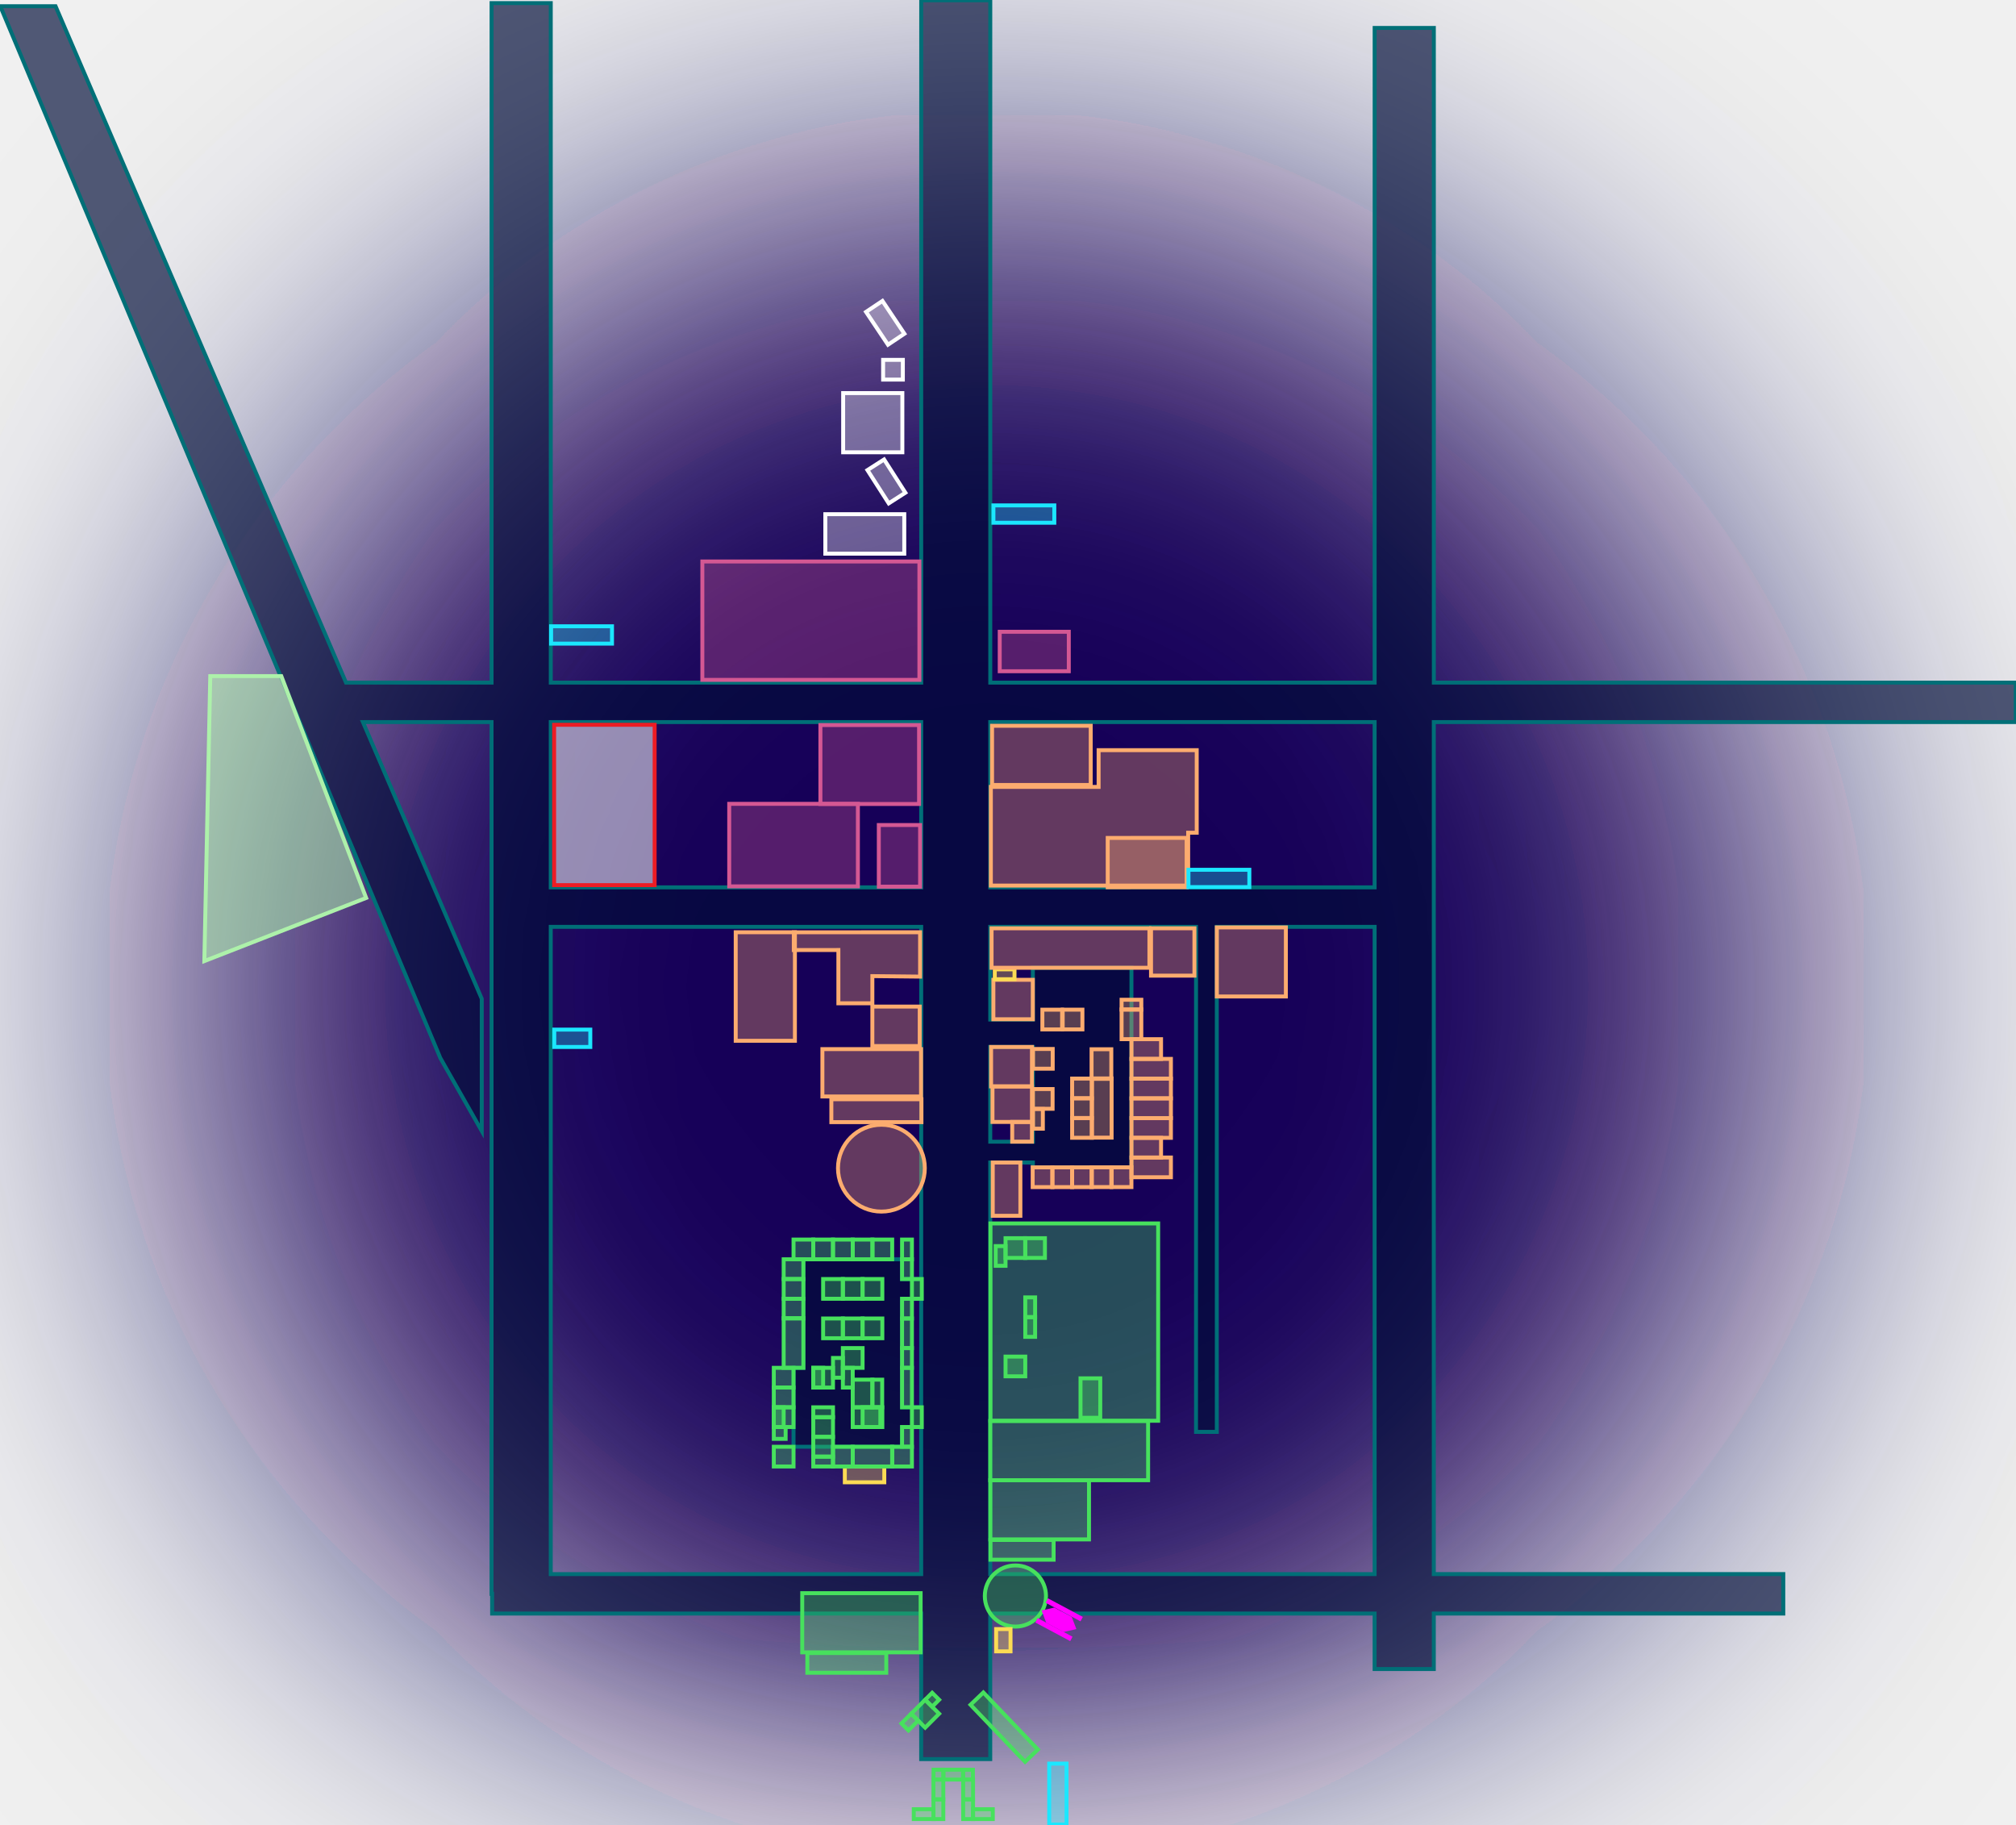
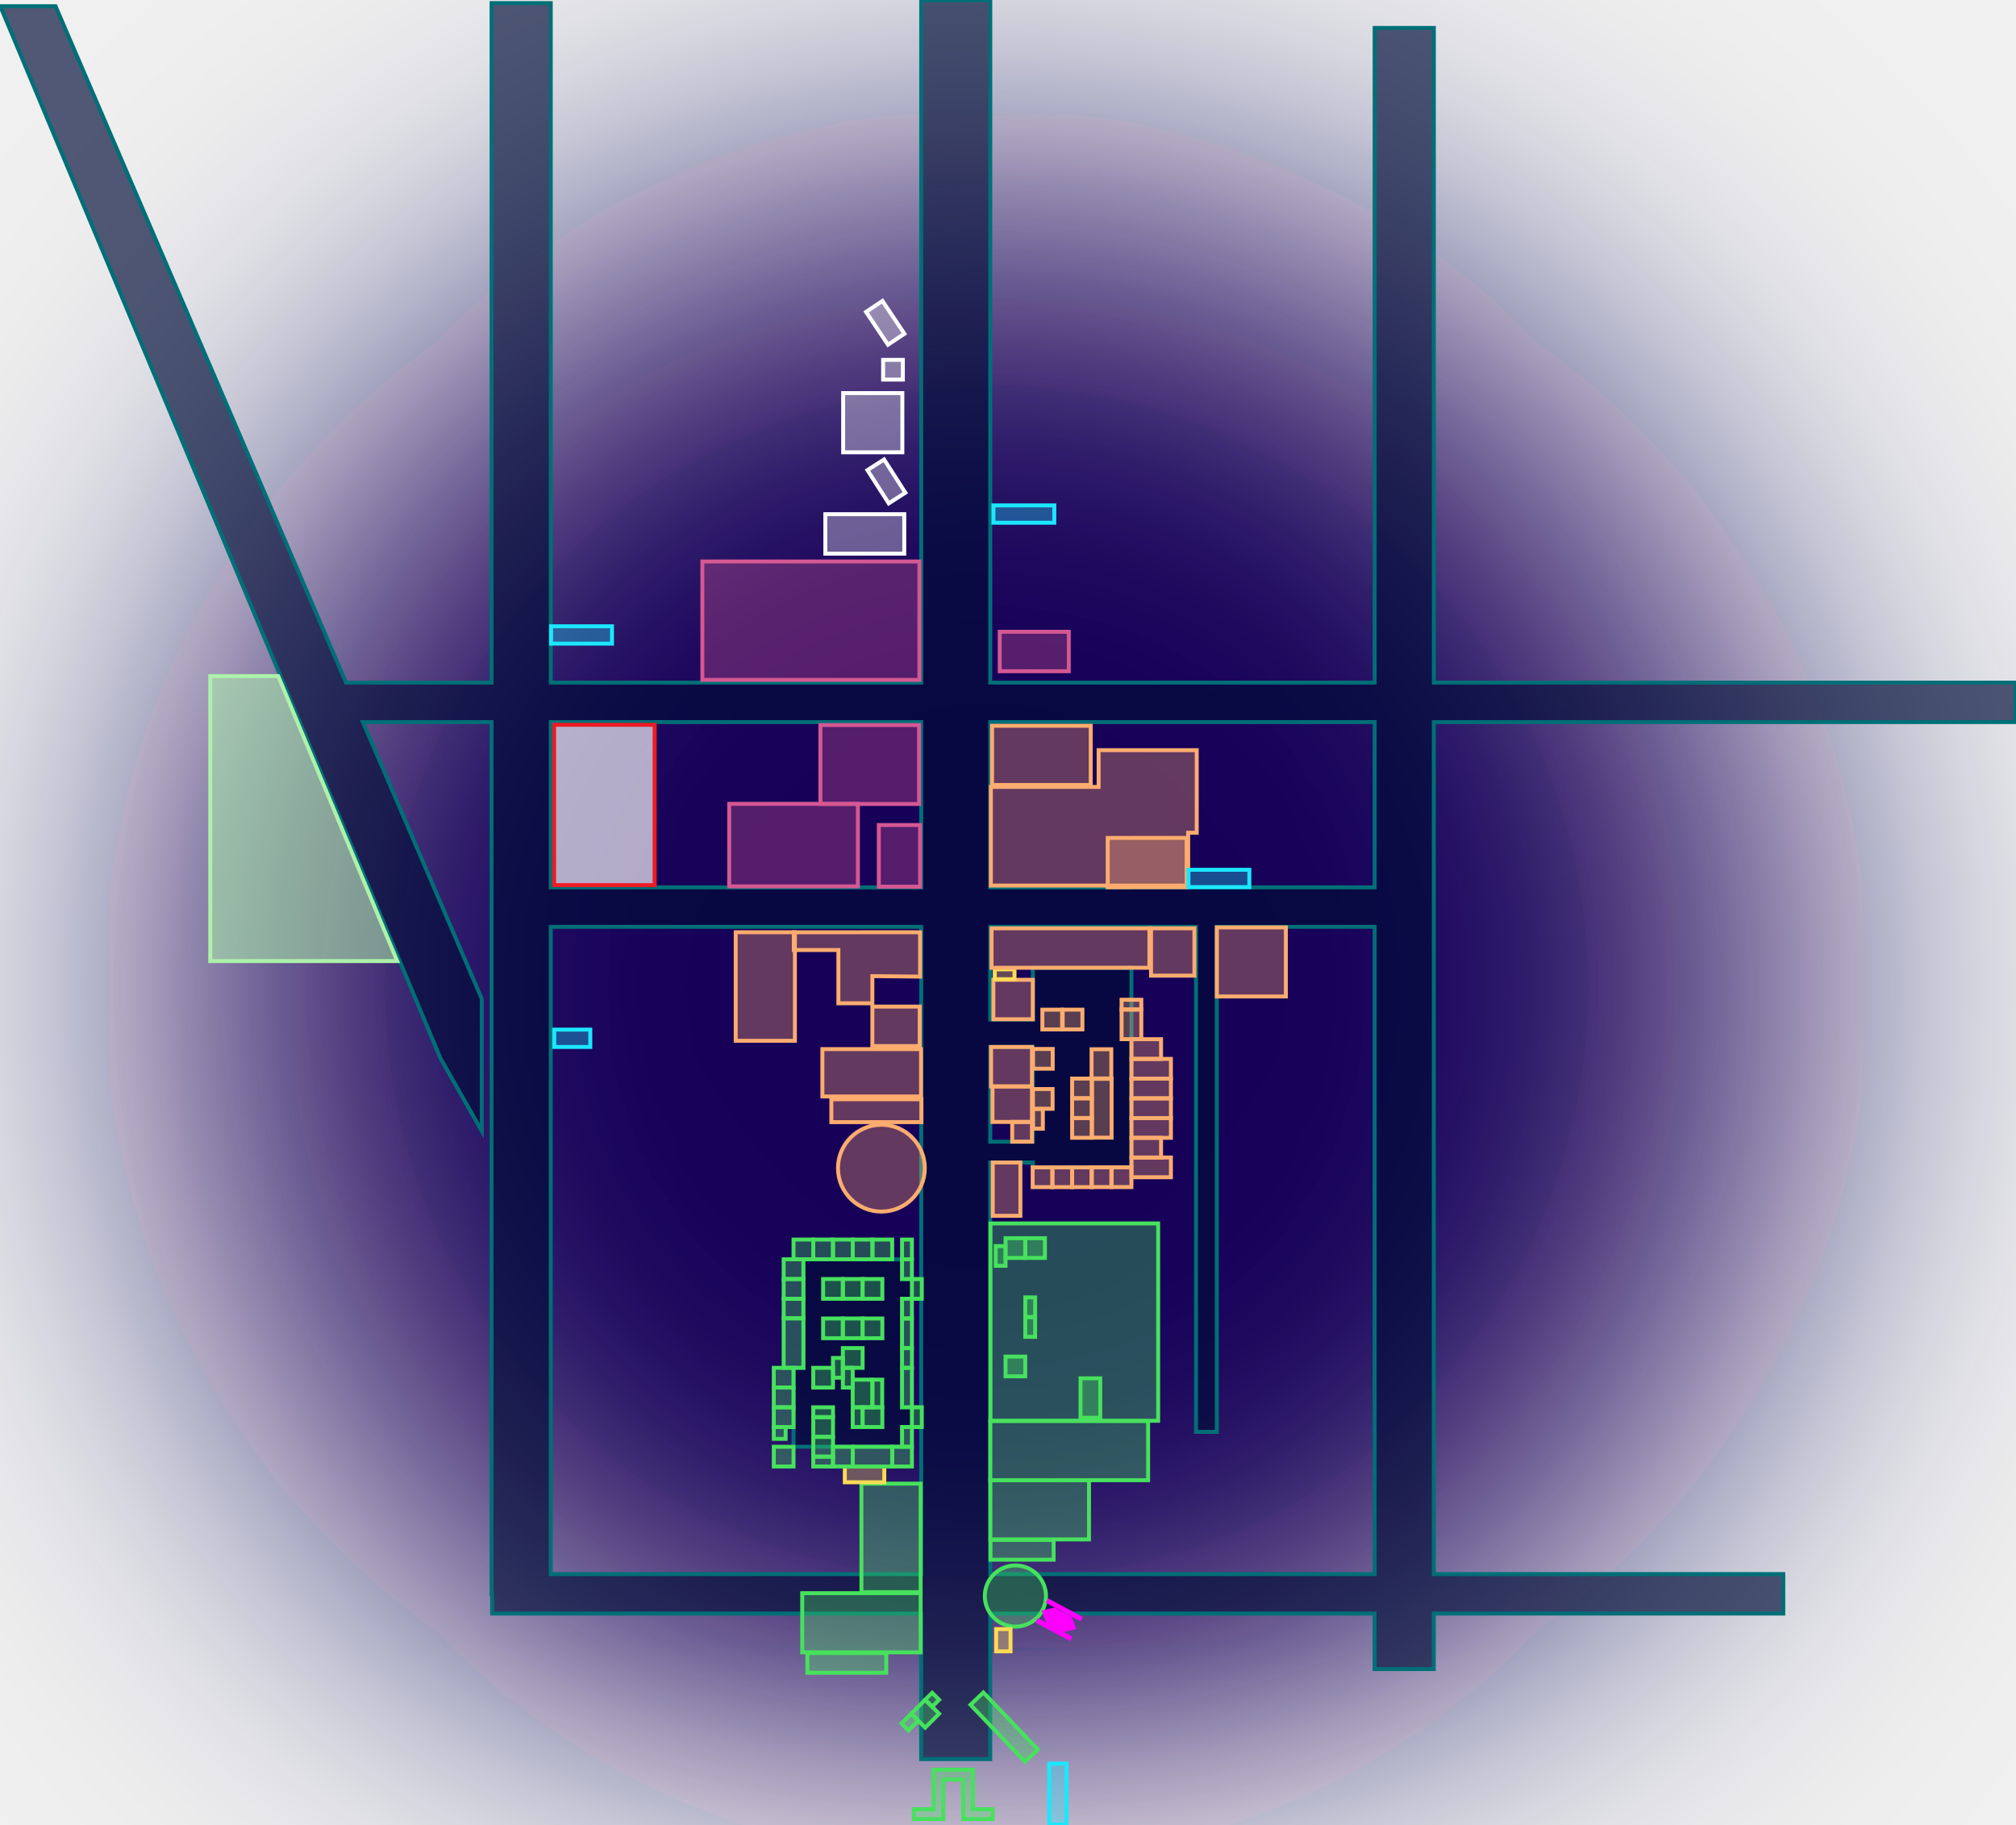
<svg xmlns="http://www.w3.org/2000/svg" viewBox="0 0 1021.68 924.58">
  <defs>
    <filter id="bgBlur" x="-50%" y="-50%" width="200%" height="200%">
      <feGaussianBlur in="SourceGraphic" stdDeviation="100" />
    </filter>
    <style>
      
      .st0 {
        fill: #010D38AA;
        stroke: #006F77;
        vector-effect: non-scaling-stroke;
        stroke-width: 2px;
      }

      
      .st1 {
        fill: #47E15D55;
        stroke: #47E15D;
        vector-effect: non-scaling-stroke;
        stroke-width: 2px;
      }

      
      .st2 {
        fill: #FCAC6F55;
        stroke: #FCAC6F;
        vector-effect: non-scaling-stroke;
        stroke-width: 2px;
      }

      
      .st3 {
        fill: #D4589355;
        stroke: #D45893;
        vector-effect: non-scaling-stroke;
        stroke-width: 2px;
      }

      
      .st4 {
        fill: #FCDB5455;
        stroke: #FCDB54;
        vector-effect: non-scaling-stroke;
        stroke-width: 2px;
      }

      
      .st5 {
        fill: #FFFFFF55;
        stroke: #FFFFFF;
        vector-effect: non-scaling-stroke;
        stroke-width: 2px;
      }

      
      .st6 {
-         fill: #FFFFFF88;
+         fill: #FFFFFFAA;
        stroke: #EC1C24;
        vector-effect: non-scaling-stroke;
        stroke-width: 2px;
      }

      
      .st7 {
        fill: #1BE7FF55;
        stroke: #1BE7FF;
        vector-effect: non-scaling-stroke;
        stroke-width: 2px;
      }

      
      .st8 {
        fill: #ADF1AA88;
        stroke: #ADF1AA;
        vector-effect: non-scaling-stroke;
        stroke-width: 2px;
      }

      
      .st9 {
        fill: #ff00ff;
      }

      .st10 {
        fill: #120458;
        filter: url('#bgBlur');
      }
    </style>
  </defs>
  <circle id="background" class="st10" cx="500" cy="500" r="400" />
  <g id="Doesnt_Change" data-name="Doesnt Change">
    <g id="Layer_18" data-name="Layer 18">
      <path class="st0" d="M1021.53,365.91v-20h-294.88V14.15h-30v331.76h-194.79V.15h-35v345.76h-187.74V1.56h-30v344.35h-73.77L28.15,3.15H.15l223,533,21,37v-67l-60.22-140.24h65.18v441.76h.29v10h217.44v73.77h35v-73.77h194.79v28.12h30v-28.12h177.12v-20h-177.12v-431.76h294.88ZM466.85,713.15h-9.7v-55h9.7v55ZM466.85,648.15h-9.7v-10h-50v55.01h-5v39.99h55v-10h9.7v74.53h-187.74v-328h187.74v178.47ZM466.85,449.68h-187.74v-83.76h187.74v83.76ZM501.85,530.55h21.59v48h-21.59v-48ZM696.64,797.68h-194.79v-208.57h21.59v2.44h49.96v-101.13h-49.96v26.23h-21.59v-46.97h104.28v255.93h10.53v-255.93h79.98v328ZM696.64,449.68h-194.79v-83.76h194.79v83.76Z" />
    </g>
  </g>
  <g id="Misc">
    <g id="Gaming_Dome" data-name="Gaming Dome">
      <g id="g486">
        <path id="path475" class="st1" d="M514.59,793.29c8.56,0,15.5,6.94,15.5,15.5s-6.94,15.5-15.5,15.5c-8.56,0-15.5-6.94-15.5-15.5s6.94-15.5,15.5-15.5Z" />
      </g>
    </g>
    <g id="Sec">
-       <polygon class="st8" points="142.56 342.62 185.56 455.03 103.56 487.03 106.56 342.62 142.56 342.62" />
+       <polygon class="st8" points="141.00 342.62 201.30 487.03 106.56 487.03 106.56 342.62" />
    </g>
    <g id="Med" class="st6">
      <rect id="rect2708" class="st6" x="280.82" y="367.29" width="50.94" height="81.26" />
    </g>
+     <g id="Command" data-name="Command">
+       <rect class="st1" x="421.56" y="792.34" width="30" height="55" transform="translate(15 -40.5)" />
+     </g>
    <g id="Laser_Field" data-name="Laser Field">
      <rect class="st1" x="421.56" y="792.34" width="30" height="60" transform="translate(1258.9 385.78) rotate(90)" />
    </g>
    <g id="Disc_Combat" data-name="Disc Combat">
      <rect class="st1" x="424.15" y="822.68" width="10" height="40" transform="translate(1271.83 413.53) rotate(90)" />
    </g>
    <g id="The_Core" data-name="The Core">
      <g id="Legs">
-         <path id="path467" class="st1" d="M493.06,896.82v5h-5v-5h5Z" />
-         <path id="path460" class="st1" d="M493.13,911.79h-5v-10h5v10Z" />
-         <path id="path461" class="st1" d="M493.13,921.82h-5v-10h5v10Z" />
-         <path id="path462" class="st1" d="M478.06,911.82h-5v-10h5v10Z" />
-         <path id="path463" class="st1" d="M478.06,921.82h-5v-10h5v10Z" />
-         <path id="path464" class="st1" d="M488.1,896.79v5h-10v-5h10Z" />
-         <path id="path465" class="st1" d="M503.13,916.82v5h-10v-5h10Z" />
-         <path id="path466" class="st1" d="M473.08,916.82v5h-10v-5h10Z" />
-         <path id="path474" class="st1" d="M478.1,896.79v5h-5v-5h5Z" />
+         <path id="path466" class="st1" d="M463.08,916.82h10v-20h20v20h10v5h-15v-20h-10v20h-15v-5Z" />
      </g>
      <g id="Left_Arm" data-name="Left Arm">
        <rect class="st1" x="457.58" y="870.17" width="7" height="5" transform="translate(1404.19 1163.71) rotate(135)" />
        <rect class="st1" x="469.9" y="858.86" width="5" height="5" transform="translate(1415.51 1136.4) rotate(135)" />
        <rect class="st1" x="463.86" y="863.43" width="10" height="10" transform="translate(1414.47 1150.97) rotate(135)" />
      </g>
      <rect id="Lighting_Rig" class="st1" x="488.99" y="870.76" width="40" height="9" transform="translate(789.54 -97.59) rotate(46.27)" />
    </g>
    <g>
      <rect class="st9" x="529.31" y="814.54" width="20" height="2.53" transform="translate(447.69 -157.85) rotate(28.09)" />
      <rect class="st9" x="524.09" y="824.56" width="20" height="2.53" transform="translate(451.8 -154.21) rotate(28.09)" />
      <polygon id="Gaming_Dome_Hex" class="st9" points="543.13 819.35 534.3 814.64 527.85 816.12 530.21 822.31 539.03 827.02 545.49 825.53 543.13 819.35" />
    </g>
    <rect id="Kepler_Sky_Control" class="st2" x="503.43" y="496.51" width="20" height="20" transform="translate(1019.94 -6.91) rotate(90)" />
    <polygon id="Cycle_Parking" class="st2" points="466.97 557.04 444.14 557.04 421.32 557.04 421.32 568.65 444.14 568.65 466.97 568.65 466.97 557.04" />
    <rect class="st4" x="504.14" y="491.22" width="10" height="5" />
    <rect class="st4" x="434.15" y="737.15" width="8" height="20" transform="translate(1185.3 309) rotate(90)" />
    <circle id="Neodome" class="st2" cx="446.68" cy="591.97" r="22" />
    <g id="Sentinel_Outpost" data-name="Sentinel Outpost">
      <rect id="POD" class="st4" x="504.83" y="825.54" width="7.29" height="11.29" transform="translate(1016.95 1662.37) rotate(-180)" />
    </g>
    <path id="Kaiju_exterior" class="st1" d="M586.94,619.98v100h-85v-100h85Z" />
  </g>
  <g id="Factions_Food_Vendors_Placement" data-name="Factions, Food Vendors Placement">
    <g id="Factions">
      <g id="Albatross">
        <rect class="st1" x="512.95" y="769.38" width="10" height="32" transform="translate(1303.34 267.43) rotate(90)" />
      </g>
      <g id="Freq">
        <path id="path631" class="st1" d="M551.89,750.1v30s-50,0-50,0v-30s50,0,50,0Z" />
      </g>
      <g id="Atalante">
        <path id="path710" class="st2" d="M517.11,589.11v27h-14v-27h14Z" />
      </g>
      <g id="Asteroid_Inn" data-name="Asteroid Inn">
        <rect class="st2" x="512.98" y="568.55" width="10" height="10" transform="translate(1091.53 55.57) rotate(90)" />
      </g>
      <g id="Gentleman_Loser" data-name="Gentleman Loser">
        <path id="path737" class="st2" d="M522.98,550.55v18h-20v-18h20Z" />
      </g>
      <g id="Kepler_Warcats" data-name="Kepler Warcats">
        <path id="path833" class="st1" d="M581.85,720.1v30h-80v-30h80Z" />
      </g>
      <g id="Terminal_418" data-name="Terminal 418">
        <rect class="st2" x="582.32" y="471.41" width="24" height="22" transform="translate(1076.73 -111.91) rotate(90)" />
      </g>
      <g id="Trinity_Star_Traders" data-name="Trinity Star Traders">
        <path id="path869" class="st2" d="M522.98,530.55v20h-20.71v-20h20.71Z" />
      </g>
      <g id="Beautiful_Chaos" data-name="Beautiful Chaos">
        <rect class="st2" x="512.76" y="357.79" width="30" height="50" transform="translate(910.55 -144.97) rotate(90)" />
      </g>
      <g id="WCC">
        <path id="path857" class="st2" d="M466.29,472.42v22.48s-24.19-.25-24.19-.25v13.77h-17.22v-27s-22.59.02-22.59.02v-9s64-.02,64-.02Z" />
      </g>
      <g id="Ray_Cats" data-name="Ray Cats">
        <rect class="st2" x="429.78" y="518.65" width="24" height="50" transform="translate(985.43 101.86) rotate(90)" />
      </g>
      <g id="TNKR">
        <rect class="st2" x="372.85" y="472.42" width="30" height="55" />
      </g>
      <g id="Zekes">
        <rect class="st2" x="532.51" y="440.42" width="20" height="80" transform="translate(1022.93 -62.09) rotate(90)" />
      </g>
      <g id="Dropship">
        <path id="path570" class="st3" d="M445.37,449.32v-31.23s20.92,0,20.92,0v31.23s-20.92,0-20.92,0Z" />
      </g>
      <g id="Domicile">
        <path id="path518" class="st3" d="M465.77,367.42v40h-50v-40h50Z" />
      </g>
      <g id="Robotic_Love_Chapel" data-name="Robotic Love Chapel">
        <path id="path885" class="st3" d="M465.94,284.53v60h-110v-60h110Z" />
      </g>
      <g id="Server_Room_04" data-name="Server Room 04">
        <path id="path833-2" data-name="path833" class="st2" d="M466.1,510.09v20h-24v-20h24Z" />
      </g>
      <g id="Karen_s_Transient_Resistance" data-name="Karen&amp;apos;s Transient Resistance">
        <path id="path737-2" data-name="path737" class="st2" d="M651.66,469.97v35h-35v-35h35Z" />
      </g>
      <g id="ExCorp">
        <polygon class="st2" points="602.15 421.98 606.48 421.98 606.48 380.15 556.76 380.15 556.76 398.77 502.15 398.77 502.15 448.77 602.15 448.77 602.15 421.98" />
      </g>
      <g id="Garden_of_eZen" data-name="Garden of eZen">
        <rect class="st2" x="568.92" y="417.15" width="25" height="40" transform="translate(144.53 1018.76) rotate(-90.03)" />
      </g>
      <g id="Armitage">
        <rect class="st3" x="514.15" y="312.65" width="20" height="35" transform="translate(854.3 -194) rotate(90)" />
      </g>
      <g id="Independant_fleet" data-name="Independant fleet">
        <polygon class="st3" points="434.77 427.91 434.77 407.35 413.34 407.35 413.34 407.35 369.56 407.35 369.56 449.17 434.77 449.17 434.77 427.91" />
      </g>
    </g>
    <g id="Food_Vendors" data-name="Food Vendors">
      <g id="Las_Poblanitas" data-name="Las Poblanitas">
        <rect class="st5" x="439.26" y="238.95" width="20" height="10" transform="translate(412.42 -265.94) rotate(57.37)" />
      </g>
      <g id="Pink_Gorilla" data-name="Pink Gorilla">
        <rect class="st5" x="427.3" y="199.2" width="30" height="30" transform="translate(656.5 -228.1) rotate(90)" />
      </g>
      <g id="Cay_Sal_s_Pies" data-name="Cay Sal&amp;apos;s Pies">
        <rect class="st5" x="447.55" y="182.35" width="10" height="10" transform="translate(639.9 -265.19) rotate(90)" />
      </g>
      <g id="Golden_Bamboo" data-name="Golden Bamboo">
        <rect class="st5" x="428.27" y="250.57" width="20" height="40" transform="translate(708.84 -167.7) rotate(90)" />
      </g>
      <g id="fUEGO_ME_UP" data-name="fUEGO ME UP">
        <rect id="Tacos_Chewi" data-name="Tacos Chewi" class="st5" x="438.65" y="158.58" width="20" height="10" transform="translate(335.13 -300.27) rotate(56.22)" />
      </g>
    </g>
  </g>
  <g id="Kaiju">
    <g id="Space_Needle" data-name="Space Needle">
      <rect class="st1" x="502.09" y="633.96" width="10" height="5" transform="translate(1143.55 129.37) rotate(90)" />
    </g>
    <g id="Shooters">
      <rect class="st1" x="517.09" y="659.96" width="10" height="5" transform="translate(1184.55 140.37) rotate(90)" />
    </g>
    <g id="Kuusi_Pala" data-name="Kuusi Pala">
      <rect class="st1" x="517.09" y="669.96" width="10" height="5" transform="translate(1194.55 150.37) rotate(90)" />
    </g>
    <g id="Space_Bear_Academy" data-name="Space Bear Academy">
      <rect class="st1" x="509.59" y="627.46" width="10" height="10" transform="translate(1147.05 117.87) rotate(90)" />
      <rect class="st1" x="519.56" y="627.46" width="10" height="10" transform="translate(1157.02 107.9) rotate(90)" />
    </g>
    <g id="Sakura_Falling_Dai" data-name="Sakura Falling/Dai">
      <rect class="st1" x="509.59" y="687.46" width="10" height="10" transform="translate(1207.05 177.87) rotate(90)" />
    </g>
    <g id="Calamity_Captain_s_Lodge" data-name="Calamity Captain&amp;apos;s Lodge">
      <rect class="st1" x="542.59" y="703.47" width="20" height="10" transform="translate(1261.06 155.88) rotate(90)" />
    </g>
  </g>
  <g id="MB1">
    <g id="pink_Layout" data-name="pink Layout">
      <rect class="st1" x="452.15" y="733.15" width="10" height="10" />
      <rect class="st1" x="457.15" y="628.15" width="5" height="10" />
      <rect class="st1" x="462.15" y="648.15" width="5" height="10" />
      <rect class="st1" x="462.15" y="713.15" width="5" height="10" />
      <rect class="st1" x="457.15" y="723.15" width="5" height="10" />
    </g>
    <g id="Modules_Level_1" data-name="Modules Level 1">
      <g id="D15_Unit-0">
-         <rect class="st1" x="434.15" y="711.15" width="10" height="14" transform="translate(1157.3 279) rotate(90)" />
+         <rect class="st1" x="434.15" y="711.15" width="10" height="5" transform="translate(1148.3 279) rotate(90)" />
      </g>
      <g id="Bastards_Broken_Things" data-name="Bastards &amp;amp; Broken Things">
        <rect class="st1" x="449.65" y="700.65" width="20" height="5" transform="translate(1162.8 243.5) rotate(90)" />
      </g>
      <g id="B0n3Z0n3">
        <rect class="st1" x="392.15" y="693.15" width="10" height="10" transform="translate(1095.3 301) rotate(90)" />
      </g>
      <g id="Spacer_s_Landing" data-name="Spacer&amp;apos;s Landing">
        <rect class="st1" x="392.15" y="703.15" width="10" height="10" transform="translate(1105.3 311) rotate(90)" />
      </g>
      <g id="Haz3">
        <rect class="st1" x="430.15" y="701.15" width="14" height="10" transform="translate(1143.3 269) rotate(90)" />
      </g>
      <g id="The_13s" data-name="The 13s">
        <rect class="st1" x="397.15" y="667.97" width="10" height="25.18" />
      </g>
      <g id="Rul3-34">
        <rect class="st1" x="412.15" y="693.15" width="10" height="10" transform="translate(1115.3 281) rotate(90)" />
      </g>
      <g id="Janet">
        <rect class="st1" x="412.15" y="713.15" width="10" height="5" transform="translate(834.3 1431.3) rotate(-180)" />
      </g>
      <g id="Aggressive_Top_FL" data-name="Aggressive Top FL">
        <rect class="st1" x="437.15" y="728.15" width="10" height="20" transform="translate(1180.3 296) rotate(90)" />
      </g>
      <g id="ProtoExpress">
        <rect class="st1" x="412.15" y="628.15" width="10" height="10" transform="translate(1050.3 216) rotate(90)" />
      </g>
      <g id="Nightcrawlers">
        <rect class="st1" x="442.15" y="628.15" width="10" height="10" transform="translate(1080.3 186) rotate(90)" />
      </g>
      <g id="CtrlAltRenew">
        <rect class="st1" x="427.15" y="683.15" width="10" height="10" transform="translate(1120.3 256) rotate(90)" />
      </g>
      <g id="Crux_2" data-name="Crux 2">
        <rect class="st1" x="437.15" y="648.15" width="10" height="10" transform="translate(1095.3 211) rotate(90)" />
      </g>
      <g id="Diatones">
        <rect class="st1" x="422.15" y="628.15" width="10" height="10" transform="translate(1060.3 206) rotate(90)" />
      </g>
      <g id="Uranium_Arcadium" data-name="Uranium Arcadium">
        <rect class="st1" x="452.15" y="673.15" width="15" height="5" transform="translate(1135.3 216) rotate(90)" />
      </g>
      <g id="Extremely_Temp_Agency" data-name="Extremely Temp Agency">
        <rect class="st1" x="437.15" y="713.15" width="10" height="10" transform="translate(1160.3 276) rotate(90)" />
      </g>
      <g id="Obscurity">
        <rect class="st1" x="417.15" y="648.15" width="10" height="10" transform="translate(1075.3 231) rotate(90)" />
      </g>
      <g id="Exus">
        <rect class="st1" x="437.15" y="668.15" width="10" height="10" transform="translate(1115.3 231) rotate(90)" />
      </g>
      <g id="Alleycat_Acquisitions" data-name="Alleycat Acquisitions">
        <rect class="st1" x="427.15" y="668.15" width="10" height="10" transform="translate(1105.3 241) rotate(90)" />
      </g>
      <g id="Metamorphosis">
        <rect class="st1" x="432.15" y="628.15" width="10" height="10" transform="translate(1070.3 196) rotate(90)" />
      </g>
      <g id="LTTO">
        <rect class="st1" x="457.15" y="683.15" width="5" height="10" transform="translate(919.3 1376.3) rotate(180)" />
      </g>
      <g id="Rasputin_Tea_House" data-name="Rasputin Tea House">
        <rect class="st1" x="392.15" y="733.15" width="10" height="10" transform="translate(1135.3 341) rotate(90)" />
      </g>
      <g id="Affront_Laundry" data-name="Affront Laundry">
        <rect class="st1" x="422.15" y="733.15" width="10" height="10" transform="translate(1165.3 311) rotate(90)" />
      </g>
      <g id="Voidfarers_Guild" data-name="Voidfarers Guild">
        <rect class="st1" x="392.15" y="713.15" width="10" height="10" transform="translate(1115.3 321) rotate(90)" />
      </g>
      <g id="Infestridium_Clinics" data-name="Infestridium Clinics">
        <rect class="st1" x="427.15" y="648.15" width="10" height="10" transform="translate(1085.3 221) rotate(90)" />
      </g>
      <g id="The_Save_point" data-name="The Save point">
        <rect class="st1" x="412.15" y="718.15" width="10" height="10" transform="translate(1140.3 306) rotate(90)" />
      </g>
      <g id="G:_0ST" data-name="G://0ST">
        <rect class="st1" x="397.15" y="648.15" width="10" height="10" transform="translate(1055.3 251) rotate(90)" />
      </g>
      <g id="Sentient_Liberation_Front" data-name="Sentient Liberation Front">
        <rect class="st1" x="412.14" y="728.14" width="10.02" height="10" transform="translate(1150.29 315.99) rotate(90)" />
      </g>
      <g id="Rapture">
        <rect class="st1" x="397.15" y="658.15" width="10" height="10" transform="translate(1065.3 261) rotate(90)" />
      </g>
      <g id="Pilot_s_Perch" data-name="Pilot&amp;apos;s Perch">
        <rect class="st1" x="427.15" y="693.15" width="5" height="10" />
      </g>
      <g id="Sect_of_the_Robot_Moon" data-name="Sect of the Robot Moon">
        <rect class="st1" x="442.08" y="699.15" width="5" height="14" />
      </g>
      <g id="Dame_was_trouble" data-name="Dame was trouble">
        <rect class="st1" x="414.65" y="735.65" width="5" height="10" transform="translate(1157.8 323.5) rotate(90)" />
      </g>
      <g id="Jail">
        <rect class="st1" x="402.15" y="628.15" width="10" height="10" transform="translate(1040.3 226) rotate(90)" />
      </g>
      <g id="Sentinels">
        <rect class="st1" x="397.15" y="638.15" width="10" height="10" transform="translate(1045.3 241) rotate(90)" />
      </g>
      <g id="NPC_POWER" data-name="NPC POWER">
        <rect class="st1" x="419.65" y="690.65" width="10" height="5" transform="translate(1117.8 268.5) rotate(90)" />
      </g>
      <g id="Corvid_Alliance" data-name="Corvid Alliance">
        <rect class="st1" x="454.65" y="660.65" width="10" height="5" transform="translate(1122.8 203.5) rotate(90)" />
      </g>
      <g id="Corvid_Alliance-2" data-name="Corvid Alliance">
        <rect class="st1" x="454.65" y="640.65" width="10" height="5" transform="translate(1102.8 183.5) rotate(90)" />
      </g>
      <g id="Dino_s" data-name="Dino&amp;apos;s">
        <rect class="st1" x="417.15" y="668.15" width="10" height="10" transform="translate(1095.3 251) rotate(90)" />
-       </g>
-       <g id="VultureCorp">
-         <rect class="st1" x="409.65" y="695.65" width="10" height="5" transform="translate(1112.8 283.5) rotate(90)" />
-       </g>
-       <g id="BRIDE">
-         <rect class="st1" x="389.65" y="715.65" width="10" height="5" transform="translate(1112.8 323.5) rotate(90)" />
      </g>
      <g id="Yandere_Cafe" data-name="Yandere Cafe">
        <rect class="st1" x="392.15" y="723.15" width="6" height="6" transform="translate(1121.3 331) rotate(90)" />
      </g>
    </g>
  </g>
  <g id="MegaMall">
    <g id="NRG_Racing" data-name="NRG Racing">
      <rect class="st2" x="543.34" y="566.57" width="10" height="10" transform="translate(1119.91 23.23) rotate(90)" />
    </g>
    <g id="Crux_Industries" data-name="Crux Industries">
      <rect class="st2" x="543.34" y="556.5" width="30" height="10" transform="translate(1119.84 3.16) rotate(90)" />
    </g>
    <g id="Diatones-2" data-name="Diatones">
      <rect class="st2" x="543.34" y="546.57" width="10" height="10" transform="translate(1099.91 3.23) rotate(90)" />
    </g>
    <g id="Rusty_s" data-name="Rusty&amp;apos;s">
      <rect class="st2" x="550.68" y="534.21" width="15" height="10" transform="translate(1097.4 -18.97) rotate(90)" />
    </g>
    <g id="Merch">
      <rect class="st2" x="568.4" y="511.54" width="10" height="15.06" />
      <rect class="st2" x="568.4" y="506.63" width="10" height="5" />
    </g>
    <g id="Body_Shop" data-name="Body Shop">
      <rect class="st2" x="553.2" y="591.55" width="10" height="10" transform="translate(1154.75 38.35) rotate(90)" />
    </g>
    <g id="Helix">
      <rect class="st2" x="523.34" y="591.57" width="10" height="10" />
    </g>
    <g id="Endline">
      <rect class="st2" x="543.34" y="556.57" width="10" height="10" />
    </g>
    <g id="Reboot_Syndi" data-name="Reboot Syndi">
      <rect class="st2" x="538.55" y="511.65" width="10" height="10" transform="translate(1060.2 -26.9) rotate(90)" />
    </g>
    <g id="Nikinga">
      <rect class="st2" x="578.4" y="531.6" width="10" height="20" transform="translate(1125 -41.8) rotate(90)" />
    </g>
    <g id="Nikinga-2" data-name="Nikinga">
      <rect class="st2" x="543.34" y="591.57" width="10" height="10" transform="translate(1144.91 48.23) rotate(90)" />
    </g>
    <g id="Nikinga-3" data-name="Nikinga">
      <rect class="st2" x="528.26" y="511.65" width="10" height="10" transform="translate(1049.91 -16.6) rotate(90)" />
    </g>
    <g id="Nikinga-4" data-name="Nikinga">
      <rect class="st2" x="575.9" y="524.1" width="10" height="15" transform="translate(1112.5 -49.29) rotate(90)" />
    </g>
    <g id="Nikinga-5" data-name="Nikinga">
      <rect class="st2" x="533.34" y="591.57" width="10" height="10" transform="translate(1134.91 58.23) rotate(90)" />
    </g>
    <g id="Metaesthetic_Designs" data-name="Metaesthetic Designs">
      <rect class="st2" x="578.4" y="551.6" width="10" height="20" transform="translate(1145 -21.8) rotate(90)" />
    </g>
    <g id="Vertextiles">
      <rect class="st2" x="578.4" y="581.57" width="10" height="20" transform="translate(1174.97 8.17) rotate(90)" />
    </g>
    <g id="GrayStar">
      <rect class="st2" x="523.5" y="531.57" width="10" height="10" transform="translate(1065.07 8.07) rotate(90)" />
    </g>
    <g id="Lightnerds">
      <rect class="st2" x="563.4" y="591.55" width="10" height="10" transform="translate(1164.94 28.15) rotate(90)" />
    </g>
    <g id="Red.Ai">
      <rect class="st2" x="523.44" y="551.87" width="10" height="10" transform="translate(1085.31 28.44) rotate(90)" />
    </g>
    <g id="Red.Ai-2" data-name="Red.Ai">
      <rect class="st2" x="521" y="564.47" width="10" height="5" transform="translate(1092.97 40.97) rotate(90)" />
    </g>
    <g id="Omni-Dyne">
      <rect class="st2" x="578.4" y="561.6" width="10" height="20" transform="translate(1155 -11.8) rotate(90)" />
    </g>
    <g id="Starside_Armory" data-name="Starside Armory">
      <rect class="st2" x="575.9" y="574.1" width="10" height="15" transform="translate(1162.5 .7) rotate(90)" />
    </g>
    <g id="Crisiswear">
      <rect class="st2" x="578.4" y="541.6" width="10" height="20" transform="translate(1135 -31.8) rotate(90)" />
    </g>
  </g>
  <g id="PORTOS">
    <rect class="st7" x="520.69" y="904.76" width="30.86" height="8.79" transform="translate(1445.27 373.03) rotate(90)" />
    <rect class="st7" x="280.89" y="521.76" width="18.26" height="8.79" />
    <rect class="st7" x="503.45" y="256.11" width="30.86" height="8.79" />
    <rect class="st7" x="602.29" y="440.76" width="30.86" height="8.79" />
    <rect class="st7" x="279.29" y="317.37" width="30.86" height="8.79" />
  </g>
</svg>
